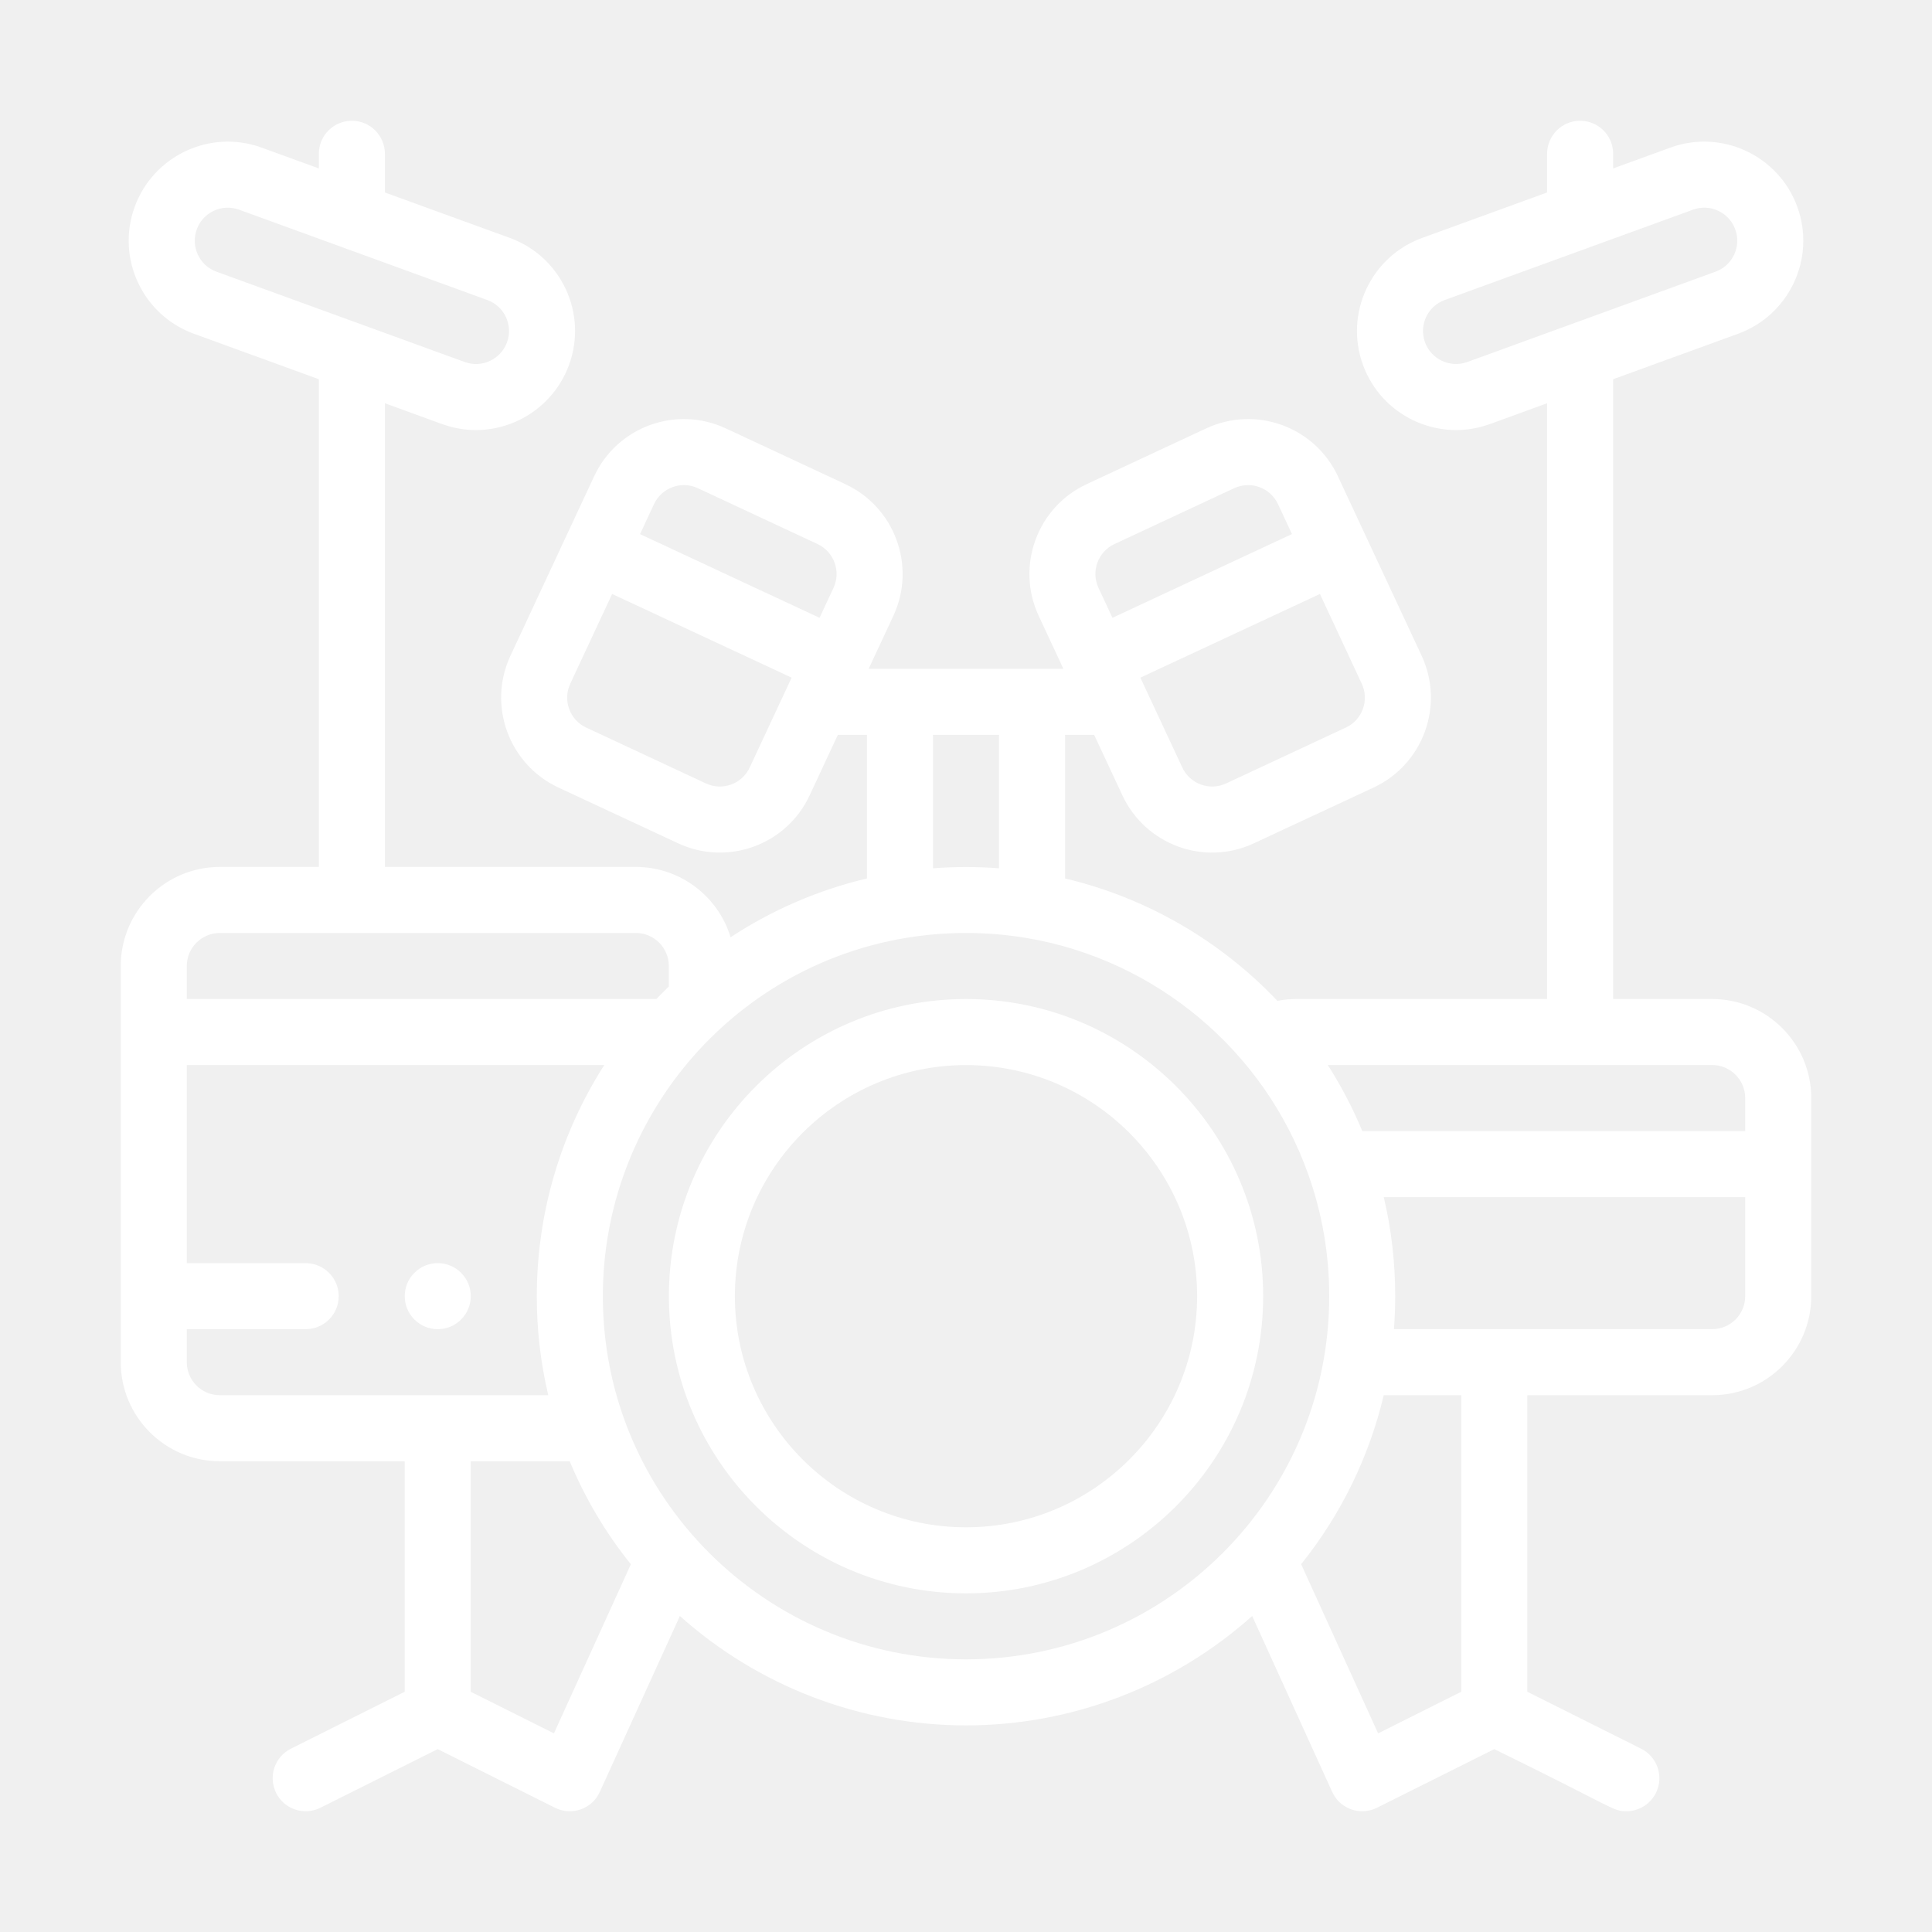
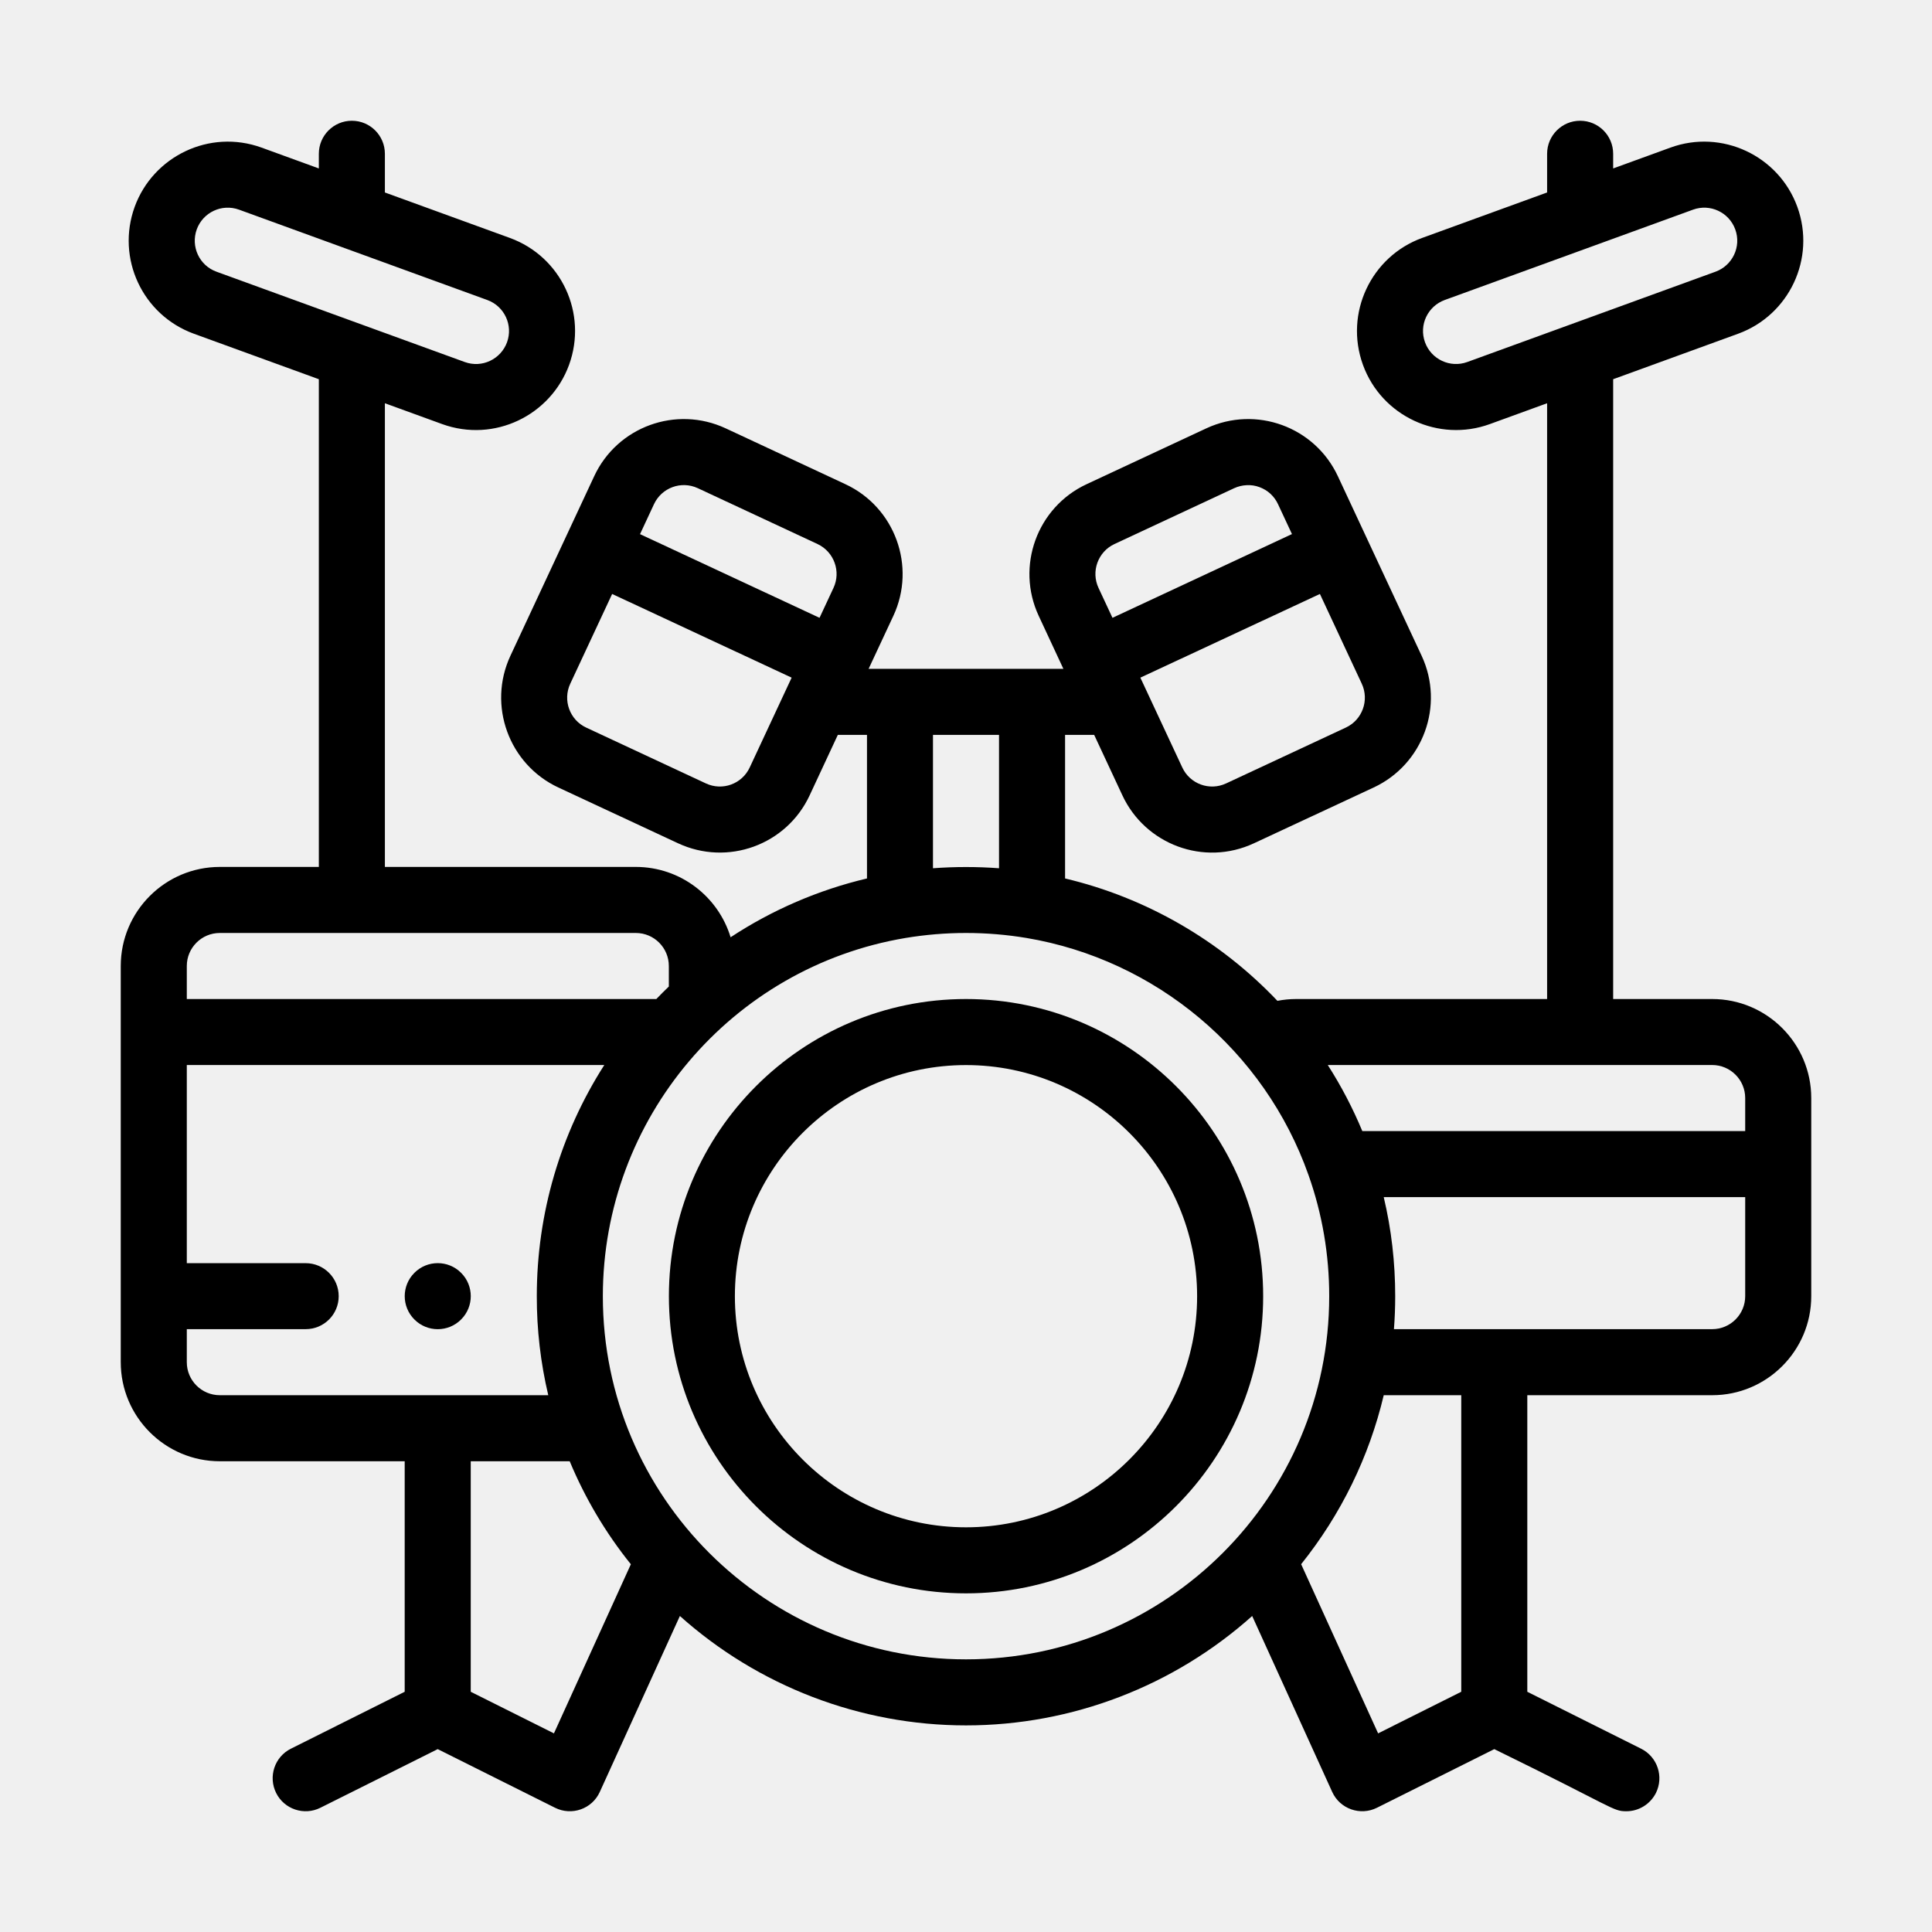
<svg xmlns="http://www.w3.org/2000/svg" width="32" height="32" viewBox="0 0 32 32" fill="none">
-   <path d="M7.637 21.082C7.424 20.868 7.077 20.868 6.864 21.082C6.65 21.295 6.65 21.642 6.864 21.855C7.077 22.069 7.424 22.069 7.637 21.855C7.851 21.642 7.851 21.295 7.637 21.082ZM16 16.547C13.286 16.547 11.079 18.755 11.079 21.469C11.079 24.183 13.286 26.391 16 26.391C18.714 26.391 20.922 24.183 20.922 21.469C20.922 18.755 18.714 16.547 16 16.547ZM16 25.297C13.889 25.297 12.172 23.579 12.172 21.469C12.172 19.358 13.889 17.641 16 17.641C18.111 17.641 19.828 19.358 19.828 21.469C19.828 23.579 18.111 25.297 16 25.297Z" fill="white" />
-   <path d="M28.359 16.547H26.719V6.281L28.788 5.528C29.632 5.221 30.081 4.284 29.769 3.425C29.459 2.575 28.516 2.135 27.667 2.445L26.719 2.79V2.547C26.719 2.245 26.474 2 26.172 2C25.87 2 25.625 2.245 25.625 2.547V3.188L23.555 3.941C22.712 4.247 22.263 5.185 22.575 6.044C22.885 6.895 23.829 7.333 24.677 7.024L25.625 6.679V16.547H21.469C21.363 16.547 21.26 16.557 21.158 16.577C20.205 15.573 18.98 14.867 17.641 14.55V12.172H18.123L18.59 13.173C18.968 13.985 19.939 14.355 20.77 13.967L22.753 13.043C23.573 12.66 23.929 11.682 23.547 10.862L22.16 7.889C21.777 7.067 20.802 6.712 19.98 7.095L17.997 8.02C17.177 8.402 16.822 9.38 17.204 10.2L17.613 11.078H14.387L14.797 10.2C15.179 9.38 14.823 8.402 14.003 8.02L12.02 7.095C11.199 6.712 10.223 7.067 9.841 7.889L8.454 10.862C8.072 11.682 8.428 12.66 9.247 13.043L11.23 13.967C12.051 14.35 13.027 13.996 13.41 13.174L13.877 12.172H14.36V14.55C13.556 14.74 12.791 15.07 12.101 15.524C11.897 14.851 11.271 14.359 10.531 14.359H6.375V6.679L7.323 7.024C8.189 7.338 9.121 6.878 9.425 6.044C9.736 5.192 9.297 4.251 8.445 3.941L6.375 3.188V2.547C6.375 2.245 6.13 2 5.828 2C5.526 2 5.281 2.245 5.281 2.547V2.79L4.333 2.445C3.468 2.131 2.535 2.591 2.231 3.425C1.921 4.277 2.359 5.218 3.212 5.528L5.281 6.281V14.359H3.641C2.736 14.359 2 15.095 2 16V22.562C2 23.467 2.736 24.203 3.641 24.203H6.703V28.021L4.818 28.964C4.548 29.099 4.439 29.427 4.574 29.698C4.709 29.968 5.038 30.077 5.307 29.942L7.25 28.971L9.193 29.942C9.469 30.08 9.807 29.963 9.935 29.679L11.261 26.766C12.557 27.925 14.243 28.578 16 28.578C17.757 28.578 19.444 27.925 20.74 26.766L22.065 29.679C22.193 29.962 22.531 30.08 22.807 29.942L24.75 28.971C26.752 29.95 26.709 30 26.937 30C27.039 30 27.138 29.972 27.225 29.918C27.311 29.865 27.381 29.788 27.427 29.698C27.562 29.427 27.452 29.099 27.182 28.964L25.297 28.021V23.109H28.359C29.264 23.109 30 22.373 30 21.469V18.187C30 17.283 29.264 16.547 28.359 16.547ZM21.862 9.838L22.555 11.324C22.683 11.598 22.564 11.924 22.291 12.051L20.308 12.976C20.034 13.104 19.709 12.985 19.582 12.711L18.888 11.224L21.862 9.838ZM18.459 9.011L20.442 8.086C20.507 8.056 20.578 8.039 20.649 8.036C20.721 8.032 20.793 8.043 20.86 8.068C20.928 8.093 20.99 8.13 21.043 8.179C21.095 8.227 21.138 8.286 21.168 8.351L21.399 8.846L18.426 10.233L18.195 9.738C18.067 9.465 18.186 9.138 18.459 9.011ZM12.418 12.711C12.291 12.985 11.966 13.104 11.692 12.976L9.709 12.051C9.436 11.924 9.318 11.598 9.445 11.325L10.139 9.838L13.112 11.224L12.418 12.711ZM13.805 9.738L13.574 10.233L10.601 8.847L10.832 8.351C10.959 8.078 11.283 7.958 11.558 8.086L13.541 9.011C13.814 9.139 13.933 9.465 13.805 9.738ZM24.303 5.996C24.02 6.099 23.706 5.953 23.603 5.67C23.497 5.38 23.651 5.07 23.929 4.969L26.359 4.085L28.041 3.473C28.324 3.369 28.638 3.516 28.741 3.799C28.847 4.089 28.692 4.399 28.415 4.5L24.303 5.996ZM15.453 12.172H16.547V14.381C16.183 14.354 15.817 14.354 15.453 14.381V12.172ZM3.585 4.5C3.301 4.397 3.156 4.083 3.259 3.799C3.36 3.521 3.67 3.368 3.96 3.473L8.071 4.969C8.355 5.072 8.501 5.386 8.398 5.669C8.296 5.948 7.986 6.101 7.697 5.996L3.585 4.5ZM3.094 16C3.094 15.698 3.339 15.453 3.641 15.453H10.531C10.833 15.453 11.078 15.698 11.078 16V16.34C11.008 16.407 10.939 16.476 10.871 16.547H3.094V16ZM3.641 23.109C3.339 23.109 3.094 22.864 3.094 22.562V22.015H5.063C5.365 22.015 5.61 21.771 5.61 21.469C5.61 21.167 5.365 20.922 5.063 20.922H3.094V17.64H10.009C9.282 18.776 8.891 20.101 8.891 21.469C8.89 22.021 8.954 22.572 9.081 23.109H3.641ZM9.175 28.71L7.797 28.021V24.203H9.436C9.692 24.817 10.032 25.391 10.449 25.909L9.175 28.71ZM16 27.484C12.694 27.484 9.985 24.804 9.985 21.469C9.985 18.533 12.11 16.021 14.997 15.536C15.328 15.481 15.664 15.453 16 15.453C16.337 15.453 16.674 15.481 17.003 15.536C19.14 15.895 20.945 17.4 21.673 19.463L21.673 19.463C21.901 20.106 22.016 20.781 22.016 21.469C22.016 24.795 19.315 27.484 16 27.484ZM24.203 28.021L22.826 28.71L21.551 25.908C22.21 25.086 22.677 24.131 22.919 23.109H24.203V28.021ZM28.906 21.469C28.906 21.77 28.661 22.015 28.359 22.015H23.088C23.102 21.834 23.109 21.651 23.109 21.469C23.109 20.912 23.046 20.363 22.919 19.828H28.906V21.469ZM28.906 18.734H22.564C22.406 18.354 22.215 17.988 21.992 17.64H28.359C28.661 17.64 28.906 17.886 28.906 18.187V18.734Z" fill="white" />
+   <path d="M7.637 21.082C7.424 20.868 7.077 20.868 6.864 21.082C6.65 21.295 6.65 21.642 6.864 21.855C7.077 22.069 7.424 22.069 7.637 21.855C7.851 21.642 7.851 21.295 7.637 21.082ZM16 16.547C13.286 16.547 11.079 18.755 11.079 21.469C11.079 24.183 13.286 26.391 16 26.391C18.714 26.391 20.922 24.183 20.922 21.469C20.922 18.755 18.714 16.547 16 16.547ZM16 25.297C13.889 25.297 12.172 23.579 12.172 21.469C12.172 19.358 13.889 17.641 16 17.641C18.111 17.641 19.828 19.358 19.828 21.469C19.828 23.579 18.111 25.297 16 25.297Z" fill="currentColor" />
+   <path d="M28.359 16.547H26.719V6.281L28.788 5.528C29.632 5.221 30.081 4.284 29.769 3.425C29.459 2.575 28.516 2.135 27.667 2.445L26.719 2.79V2.547C26.719 2.245 26.474 2 26.172 2C25.87 2 25.625 2.245 25.625 2.547V3.188L23.555 3.941C22.712 4.247 22.263 5.185 22.575 6.044C22.885 6.895 23.829 7.333 24.677 7.024L25.625 6.679V16.547H21.469C21.363 16.547 21.26 16.557 21.158 16.577C20.205 15.573 18.98 14.867 17.641 14.55V12.172H18.123L18.59 13.173C18.968 13.985 19.939 14.355 20.77 13.967L22.753 13.043C23.573 12.66 23.929 11.682 23.547 10.862L22.16 7.889C21.777 7.067 20.802 6.712 19.98 7.095L17.997 8.02C17.177 8.402 16.822 9.38 17.204 10.2L17.613 11.078H14.387L14.797 10.2C15.179 9.38 14.823 8.402 14.003 8.02L12.02 7.095C11.199 6.712 10.223 7.067 9.841 7.889L8.454 10.862C8.072 11.682 8.428 12.66 9.247 13.043L11.23 13.967C12.051 14.35 13.027 13.996 13.41 13.174L13.877 12.172H14.36V14.55C13.556 14.74 12.791 15.07 12.101 15.524C11.897 14.851 11.271 14.359 10.531 14.359H6.375V6.679L7.323 7.024C8.189 7.338 9.121 6.878 9.425 6.044C9.736 5.192 9.297 4.251 8.445 3.941L6.375 3.188V2.547C6.375 2.245 6.13 2 5.828 2C5.526 2 5.281 2.245 5.281 2.547V2.79L4.333 2.445C3.468 2.131 2.535 2.591 2.231 3.425C1.921 4.277 2.359 5.218 3.212 5.528L5.281 6.281V14.359H3.641C2.736 14.359 2 15.095 2 16V22.562C2 23.467 2.736 24.203 3.641 24.203H6.703V28.021L4.818 28.964C4.548 29.099 4.439 29.427 4.574 29.698C4.709 29.968 5.038 30.077 5.307 29.942L7.25 28.971L9.193 29.942C9.469 30.08 9.807 29.963 9.935 29.679L11.261 26.766C12.557 27.925 14.243 28.578 16 28.578C17.757 28.578 19.444 27.925 20.74 26.766L22.065 29.679C22.193 29.962 22.531 30.08 22.807 29.942L24.75 28.971C26.752 29.95 26.709 30 26.937 30C27.039 30 27.138 29.972 27.225 29.918C27.311 29.865 27.381 29.788 27.427 29.698C27.562 29.427 27.452 29.099 27.182 28.964L25.297 28.021V23.109H28.359C29.264 23.109 30 22.373 30 21.469V18.187C30 17.283 29.264 16.547 28.359 16.547ZM21.862 9.838L22.555 11.324C22.683 11.598 22.564 11.924 22.291 12.051L20.308 12.976C20.034 13.104 19.709 12.985 19.582 12.711L18.888 11.224L21.862 9.838ZM18.459 9.011L20.442 8.086C20.507 8.056 20.578 8.039 20.649 8.036C20.721 8.032 20.793 8.043 20.86 8.068C20.928 8.093 20.99 8.13 21.043 8.179C21.095 8.227 21.138 8.286 21.168 8.351L21.399 8.846L18.426 10.233L18.195 9.738C18.067 9.465 18.186 9.138 18.459 9.011ZM12.418 12.711C12.291 12.985 11.966 13.104 11.692 12.976L9.709 12.051C9.436 11.924 9.318 11.598 9.445 11.325L10.139 9.838L13.112 11.224L12.418 12.711ZM13.805 9.738L13.574 10.233L10.601 8.847L10.832 8.351C10.959 8.078 11.283 7.958 11.558 8.086L13.541 9.011C13.814 9.139 13.933 9.465 13.805 9.738ZM24.303 5.996C24.02 6.099 23.706 5.953 23.603 5.67C23.497 5.38 23.651 5.07 23.929 4.969L26.359 4.085L28.041 3.473C28.324 3.369 28.638 3.516 28.741 3.799C28.847 4.089 28.692 4.399 28.415 4.5L24.303 5.996ZM15.453 12.172H16.547V14.381C16.183 14.354 15.817 14.354 15.453 14.381V12.172ZM3.585 4.5C3.301 4.397 3.156 4.083 3.259 3.799C3.36 3.521 3.67 3.368 3.96 3.473L8.071 4.969C8.355 5.072 8.501 5.386 8.398 5.669C8.296 5.948 7.986 6.101 7.697 5.996L3.585 4.5ZM3.094 16C3.094 15.698 3.339 15.453 3.641 15.453H10.531C10.833 15.453 11.078 15.698 11.078 16V16.34C11.008 16.407 10.939 16.476 10.871 16.547H3.094V16ZM3.641 23.109C3.339 23.109 3.094 22.864 3.094 22.562V22.015H5.063C5.365 22.015 5.61 21.771 5.61 21.469C5.61 21.167 5.365 20.922 5.063 20.922H3.094V17.64H10.009C9.282 18.776 8.891 20.101 8.891 21.469C8.89 22.021 8.954 22.572 9.081 23.109H3.641ZM9.175 28.71L7.797 28.021V24.203H9.436C9.692 24.817 10.032 25.391 10.449 25.909L9.175 28.71ZM16 27.484C12.694 27.484 9.985 24.804 9.985 21.469C9.985 18.533 12.11 16.021 14.997 15.536C15.328 15.481 15.664 15.453 16 15.453C16.337 15.453 16.674 15.481 17.003 15.536C19.14 15.895 20.945 17.4 21.673 19.463L21.673 19.463C21.901 20.106 22.016 20.781 22.016 21.469C22.016 24.795 19.315 27.484 16 27.484ZM24.203 28.021L22.826 28.71L21.551 25.908C22.21 25.086 22.677 24.131 22.919 23.109H24.203V28.021ZM28.906 21.469C28.906 21.77 28.661 22.015 28.359 22.015H23.088C23.102 21.834 23.109 21.651 23.109 21.469C23.109 20.912 23.046 20.363 22.919 19.828H28.906V21.469ZM28.906 18.734H22.564C22.406 18.354 22.215 17.988 21.992 17.64H28.359C28.661 17.64 28.906 17.886 28.906 18.187V18.734Z" fill="currentColor" />
</svg>
